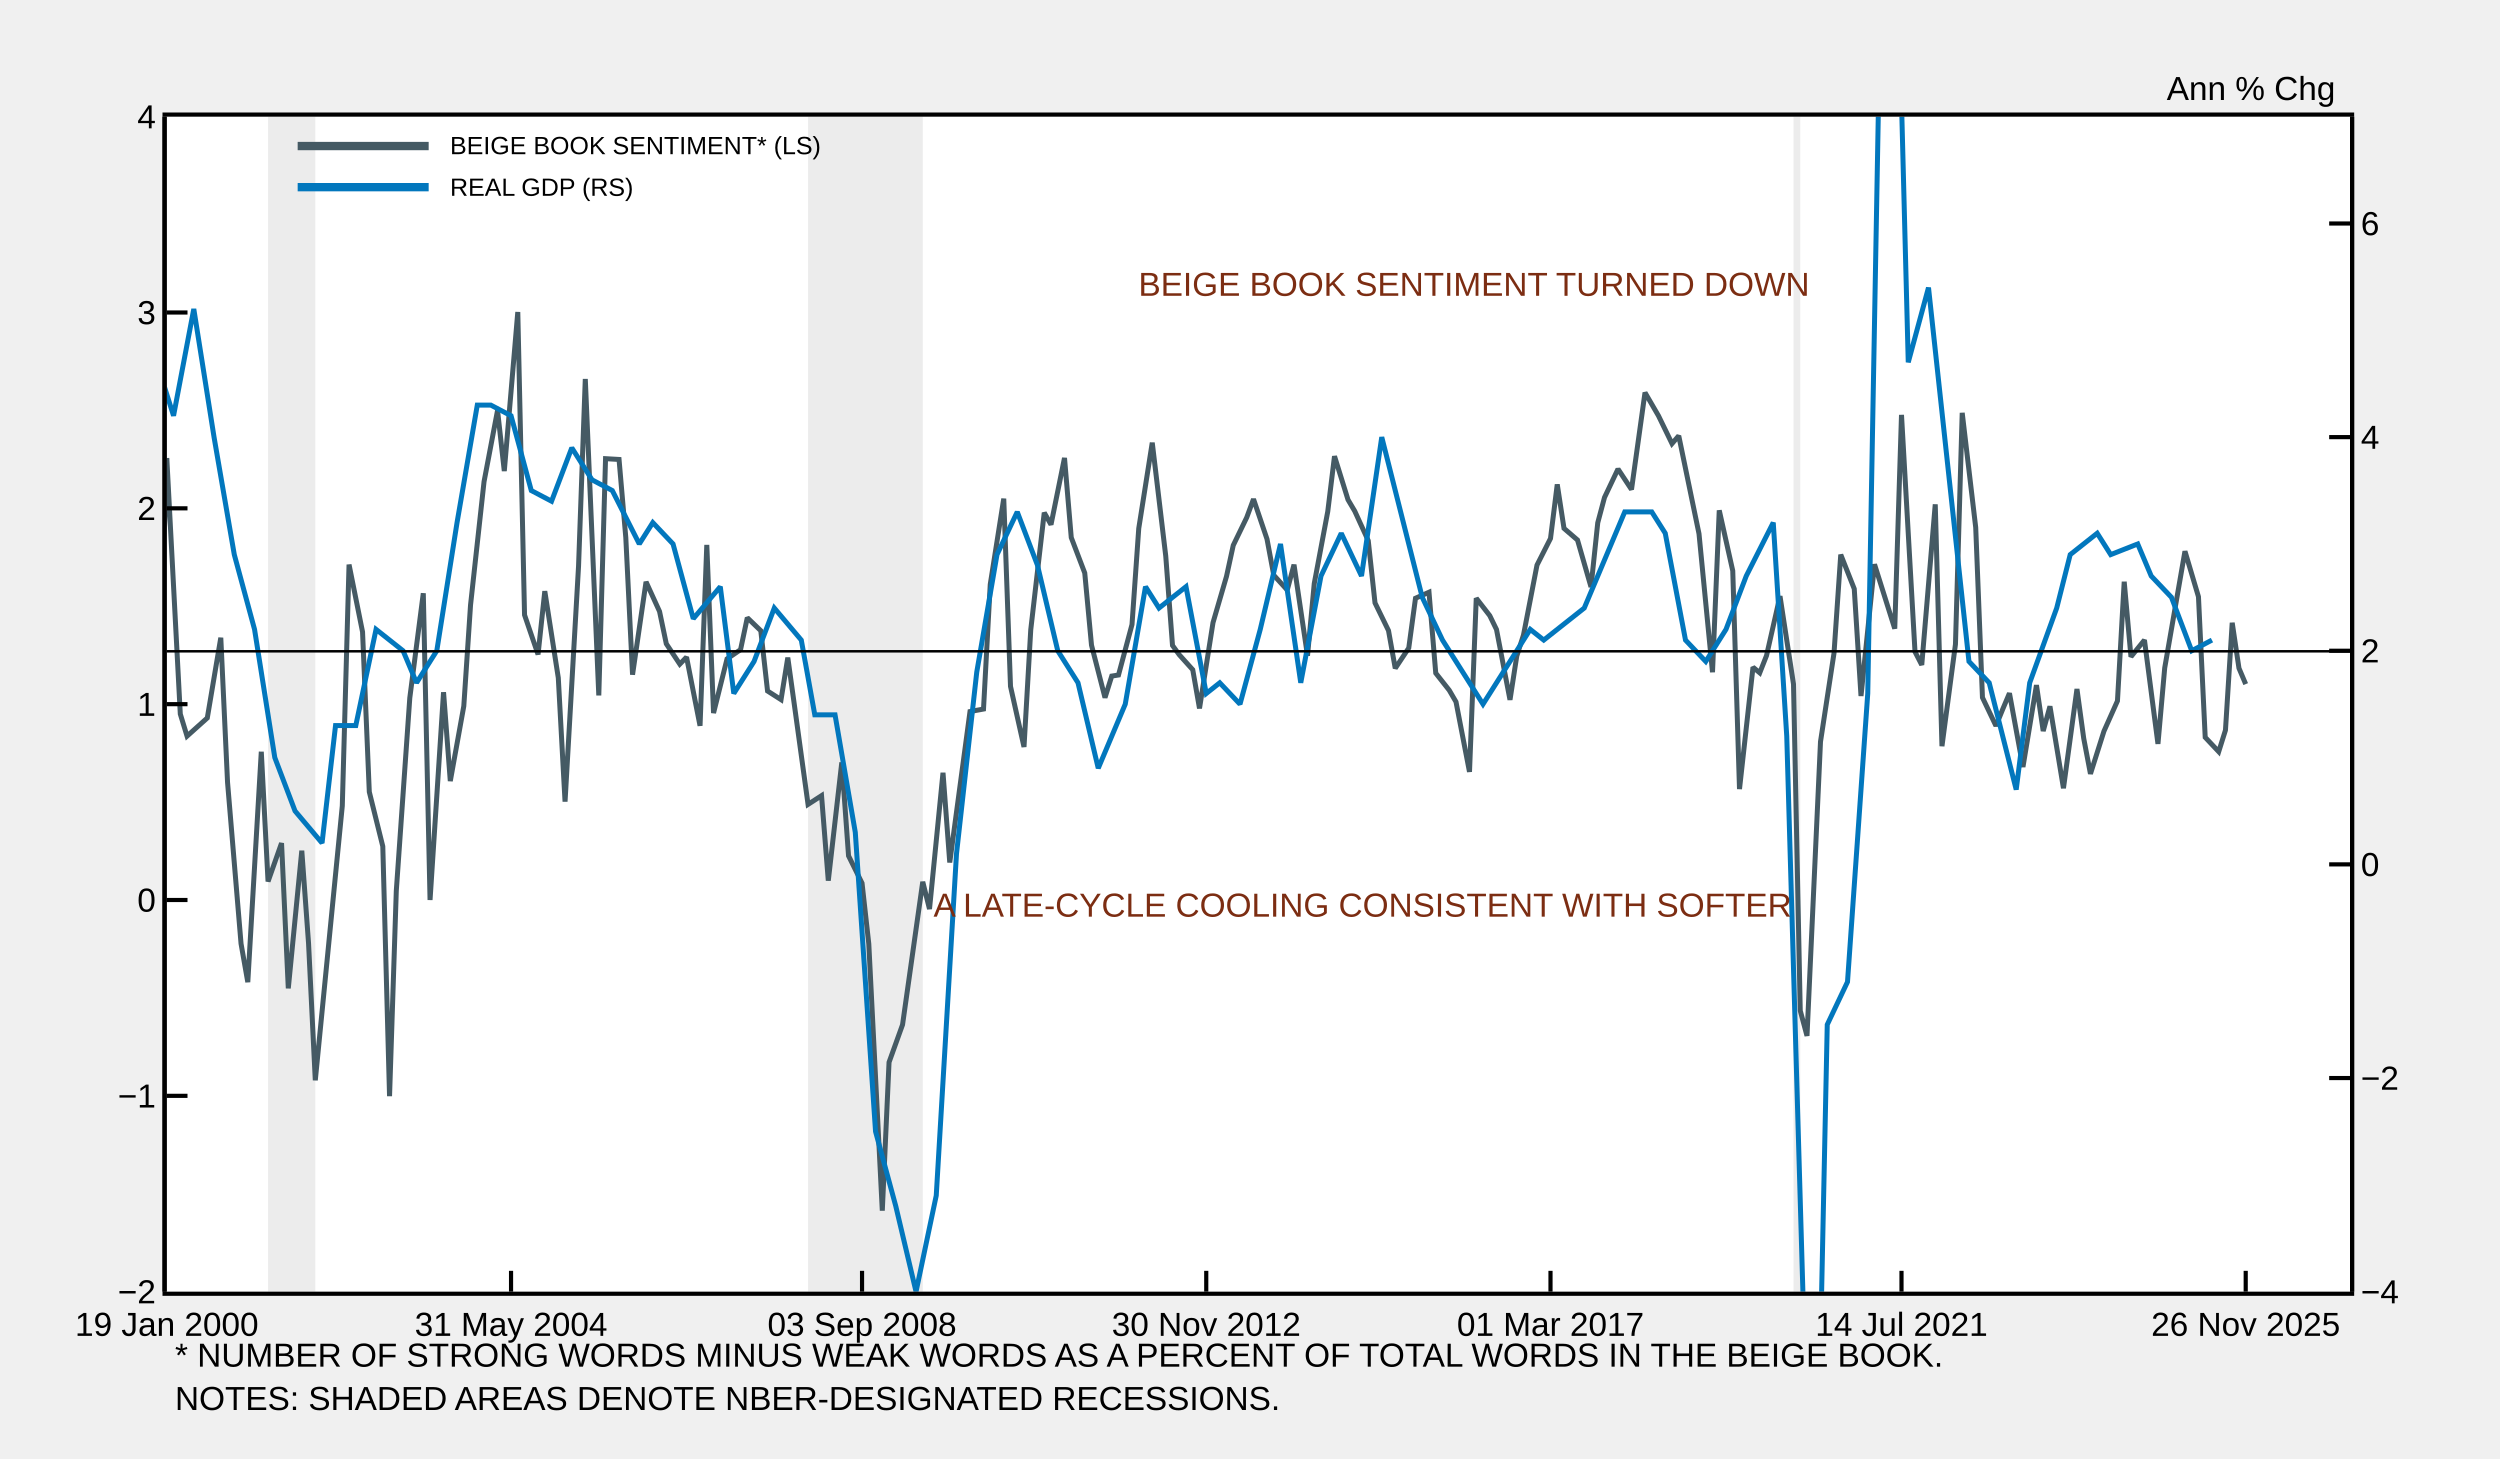
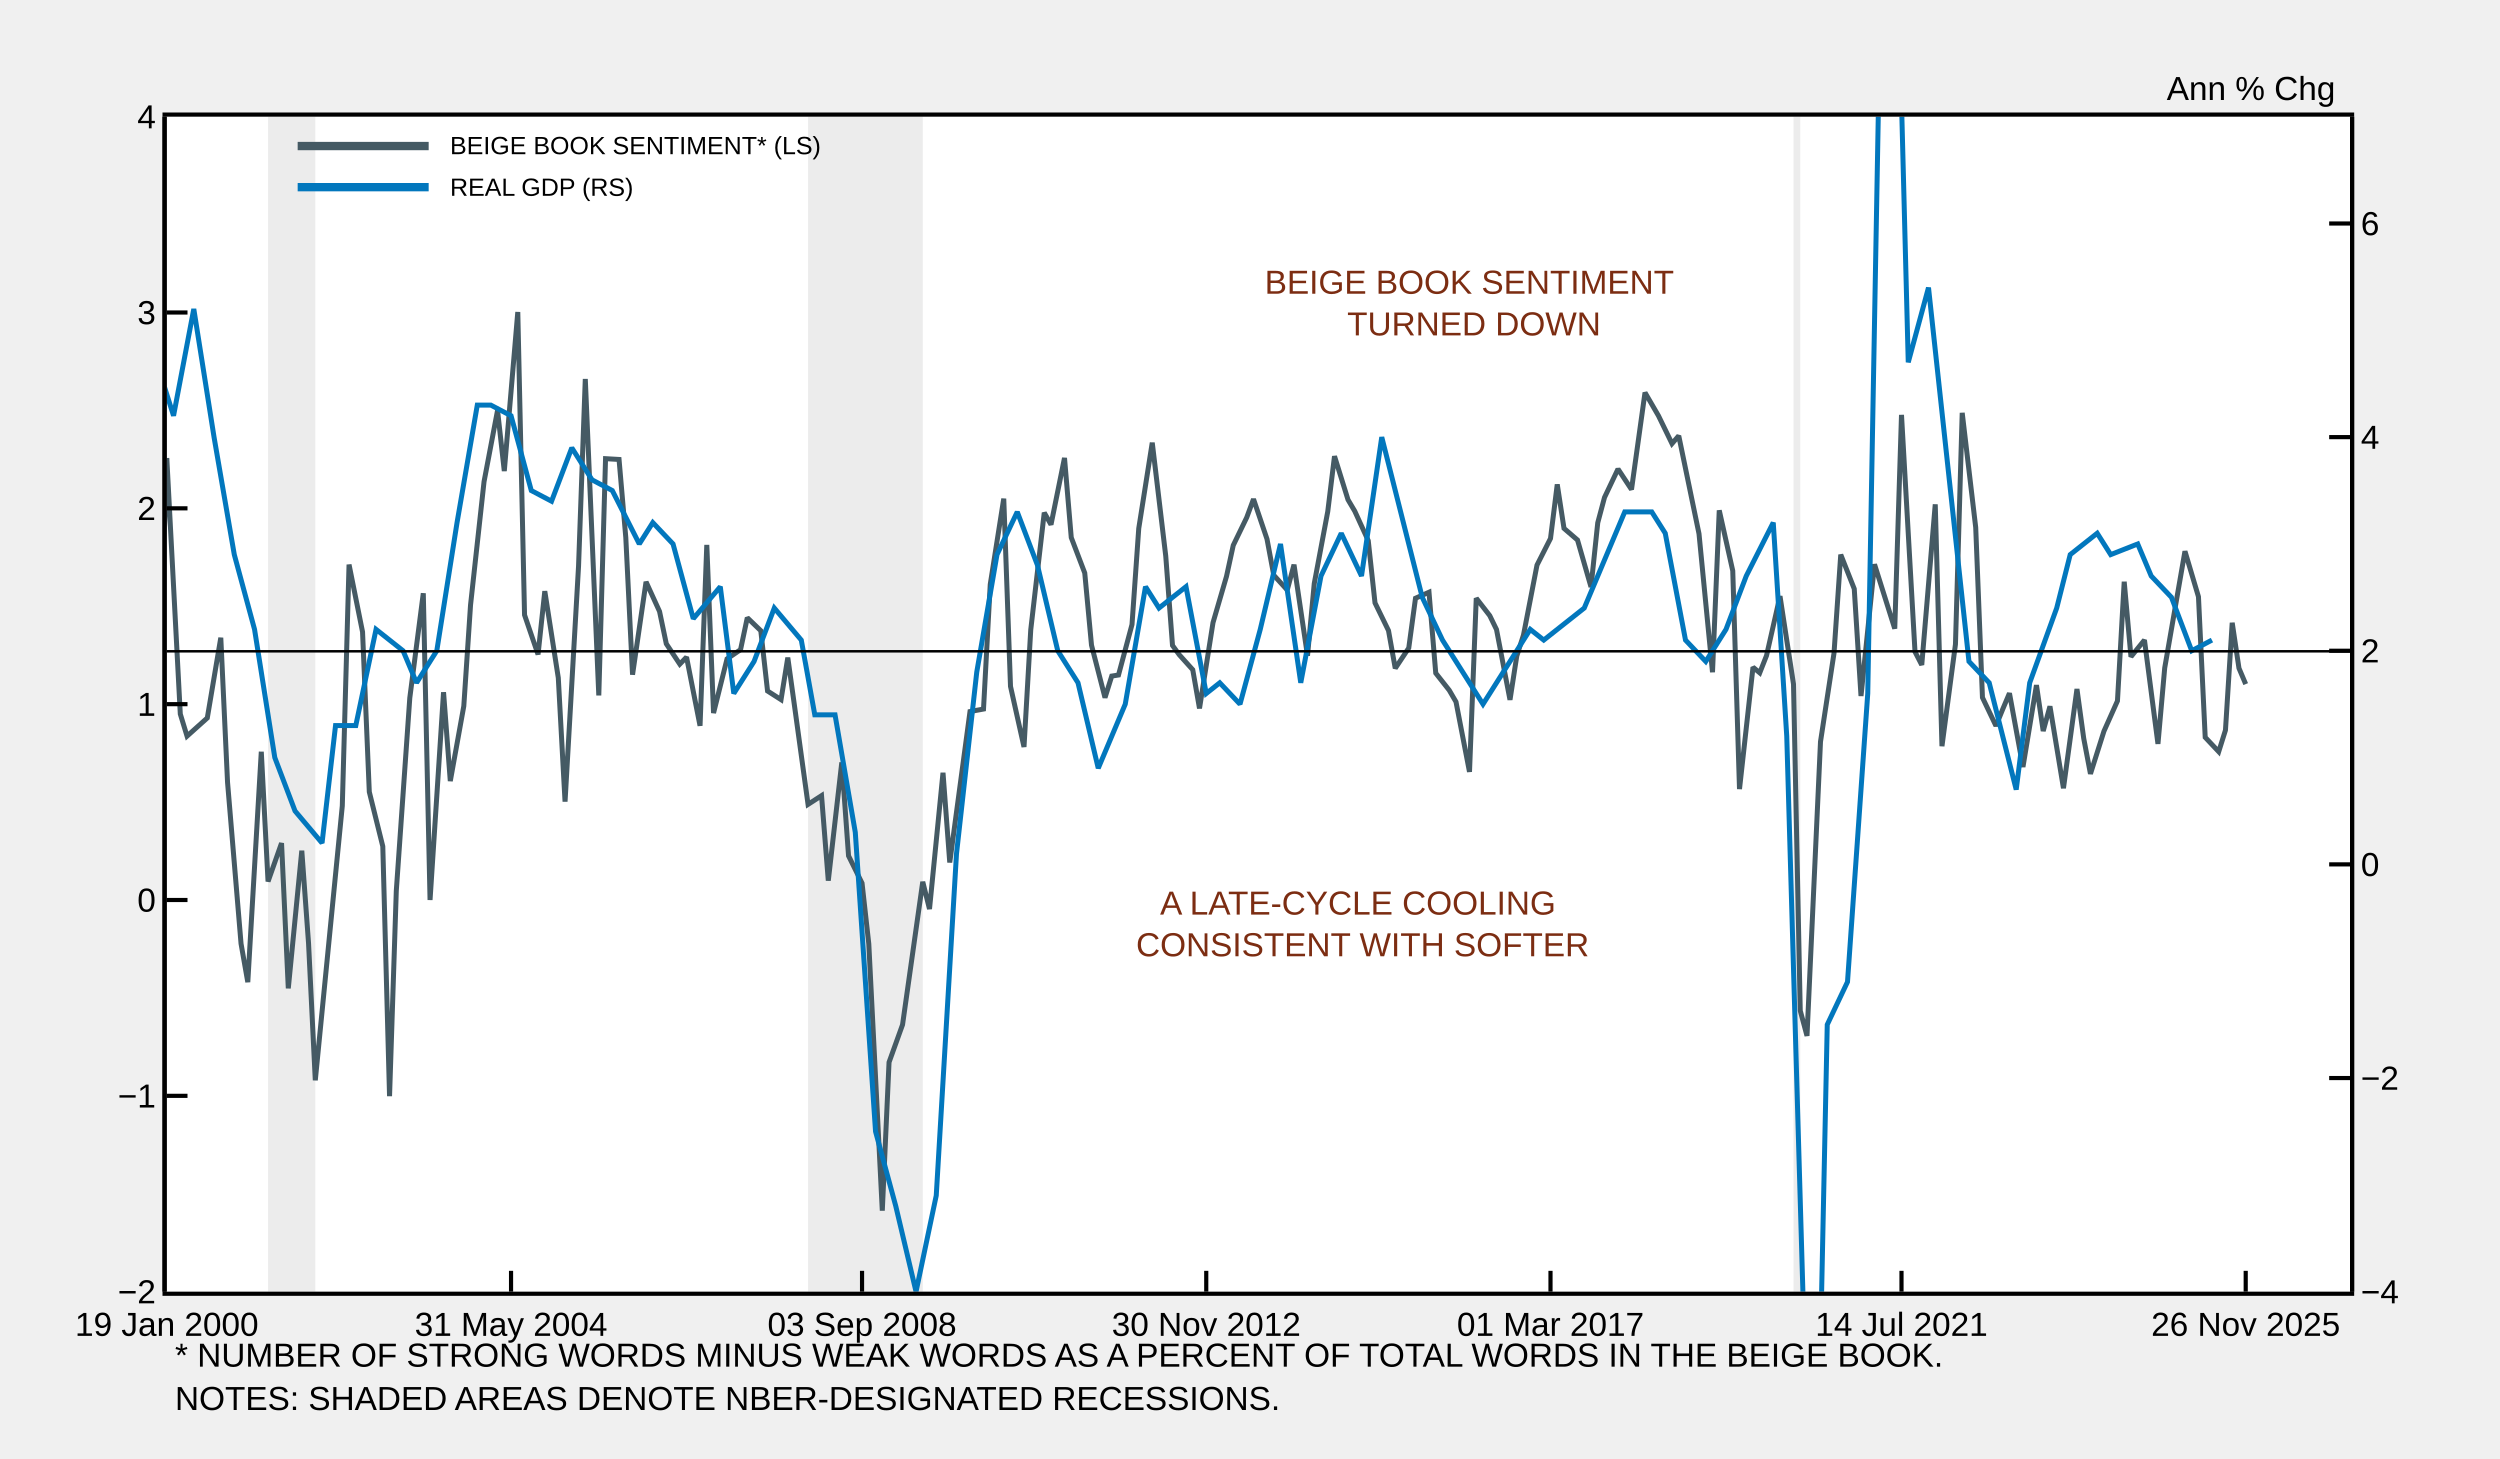
<svg xmlns="http://www.w3.org/2000/svg" class="main-svg" width="600" height="350" style="" viewBox="0 0 600 350" version="1.1" id="svg172">
  <rect x="0" y="0" width="600" height="350" style="fill: rgb(0, 0, 0); fill-opacity: 0;" id="rect1" />
  <defs id="defs-273f2d">
    <g class="clips" id="g8">
      <clipPath id="clip273f2dxyplot" class="plotclip">
        <rect width="524" height="282" id="rect2" />
      </clipPath>
      <clipPath id="clip273f2dxy2plot" class="plotclip">
        <rect width="524" height="282" id="rect3" />
      </clipPath>
      <clipPath class="axesclip" id="clip273f2dx">
        <rect x="40" y="0" width="524" height="350" id="rect4" />
      </clipPath>
      <clipPath class="axesclip" id="clip273f2dy">
        <rect x="0" y="28" width="600" height="282" id="rect5" />
      </clipPath>
      <clipPath class="axesclip" id="clip273f2dxy">
        <rect x="40" y="28" width="524" height="282" id="rect6" />
      </clipPath>
      <clipPath class="axesclip" id="clip273f2dy2">
        <rect x="0" y="28" width="600" height="282" id="rect7" />
      </clipPath>
      <clipPath class="axesclip" id="clip273f2dxy2">
        <rect x="40" y="28" width="524" height="282" id="rect8" />
      </clipPath>
    </g>
    <g class="gradients" id="g9" />
    <g class="patterns" id="g10" />
  </defs>
  <g class="bglayer" id="g11">
    <rect class="bg" x="40" y="28" width="524" height="282" style="fill: rgb(255, 255, 255); fill-opacity: 1; stroke-width: 0;" id="rect10" />
  </g>
  <g class="layer-below" id="g49">
    <g class="imagelayer" id="g12" />
    <g class="shapelayer" id="g48">
      <g class="shape-group" data-index="1" clip-path="url(#clip273f2dx)" id="g13">
        <path data-index="1" fill-rule="evenodd" d="M-339.03,310H-339.03V28H-339.03Z" style="opacity: 1; stroke: rgb(0, 0, 0); stroke-opacity: 0; fill: rgb(150, 150, 150); fill-opacity: 0.18; stroke-width: 0px;" id="path12" />
      </g>
      <g class="shape-group" data-index="2" clip-path="url(#clip273f2dx)" id="g14">
        <path data-index="2" fill-rule="evenodd" d="M-339.03,310H-339.03V28H-339.03Z" style="opacity: 1; stroke: rgb(0, 0, 0); stroke-opacity: 0; fill: rgb(150, 150, 150); fill-opacity: 0.18; stroke-width: 0px;" id="path13" />
      </g>
      <g class="shape-group" data-index="3" clip-path="url(#clip273f2dx)" id="g15">
        <path data-index="3" fill-rule="evenodd" d="M-339.03,310H-339.03V28H-339.03Z" style="opacity: 1; stroke: rgb(0, 0, 0); stroke-opacity: 0; fill: rgb(150, 150, 150); fill-opacity: 0.18; stroke-width: 0px;" id="path14" />
      </g>
      <g class="shape-group" data-index="4" clip-path="url(#clip273f2dx)" id="g16">
        <path data-index="4" fill-rule="evenodd" d="M-339.03,310H-339.03V28H-339.03Z" style="opacity: 1; stroke: rgb(0, 0, 0); stroke-opacity: 0; fill: rgb(150, 150, 150); fill-opacity: 0.18; stroke-width: 0px;" id="path15" />
      </g>
      <g class="shape-group" data-index="5" clip-path="url(#clip273f2dx)" id="g17">
        <path data-index="5" fill-rule="evenodd" d="M-339.03,310H-339.03V28H-339.03Z" style="opacity: 1; stroke: rgb(0, 0, 0); stroke-opacity: 0; fill: rgb(150, 150, 150); fill-opacity: 0.18; stroke-width: 0px;" id="path16" />
      </g>
      <g class="shape-group" data-index="6" clip-path="url(#clip273f2dx)" id="g18">
        <path data-index="6" fill-rule="evenodd" d="M-339.03,310H-339.03V28H-339.03Z" style="opacity: 1; stroke: rgb(0, 0, 0); stroke-opacity: 0; fill: rgb(150, 150, 150); fill-opacity: 0.18; stroke-width: 0px;" id="path17" />
      </g>
      <g class="shape-group" data-index="7" clip-path="url(#clip273f2dx)" id="g19">
        <path data-index="7" fill-rule="evenodd" d="M-339.03,310H-339.03V28H-339.03Z" style="opacity: 1; stroke: rgb(0, 0, 0); stroke-opacity: 0; fill: rgb(150, 150, 150); fill-opacity: 0.18; stroke-width: 0px;" id="path18" />
      </g>
      <g class="shape-group" data-index="8" clip-path="url(#clip273f2dx)" id="g20">
        <path data-index="8" fill-rule="evenodd" d="M-339.03,310H-339.03V28H-339.03Z" style="opacity: 1; stroke: rgb(0, 0, 0); stroke-opacity: 0; fill: rgb(150, 150, 150); fill-opacity: 0.18; stroke-width: 0px;" id="path19" />
      </g>
      <g class="shape-group" data-index="9" clip-path="url(#clip273f2dx)" id="g21">
        <path data-index="9" fill-rule="evenodd" d="M-339.03,310H-339.03V28H-339.03Z" style="opacity: 1; stroke: rgb(0, 0, 0); stroke-opacity: 0; fill: rgb(150, 150, 150); fill-opacity: 0.18; stroke-width: 0px;" id="path20" />
      </g>
      <g class="shape-group" data-index="10" clip-path="url(#clip273f2dx)" id="g22">
        <path data-index="10" fill-rule="evenodd" d="M-339.03,310H-339.03V28H-339.03Z" style="opacity: 1; stroke: rgb(0, 0, 0); stroke-opacity: 0; fill: rgb(150, 150, 150); fill-opacity: 0.18; stroke-width: 0px;" id="path21" />
      </g>
      <g class="shape-group" data-index="11" clip-path="url(#clip273f2dx)" id="g23">
        <path data-index="11" fill-rule="evenodd" d="M-339.03,310H-339.03V28H-339.03Z" style="opacity: 1; stroke: rgb(0, 0, 0); stroke-opacity: 0; fill: rgb(150, 150, 150); fill-opacity: 0.18; stroke-width: 0px;" id="path22" />
      </g>
      <g class="shape-group" data-index="12" clip-path="url(#clip273f2dx)" id="g24">
        <path data-index="12" fill-rule="evenodd" d="M-339.03,310H-339.03V28H-339.03Z" style="opacity: 1; stroke: rgb(0, 0, 0); stroke-opacity: 0; fill: rgb(150, 150, 150); fill-opacity: 0.18; stroke-width: 0px;" id="path23" />
      </g>
      <g class="shape-group" data-index="13" clip-path="url(#clip273f2dx)" id="g25">
        <path data-index="13" fill-rule="evenodd" d="M-339.03,310H-339.03V28H-339.03Z" style="opacity: 1; stroke: rgb(0, 0, 0); stroke-opacity: 0; fill: rgb(150, 150, 150); fill-opacity: 0.18; stroke-width: 0px;" id="path24" />
      </g>
      <g class="shape-group" data-index="14" clip-path="url(#clip273f2dx)" id="g26">
        <path data-index="14" fill-rule="evenodd" d="M-339.03,310H-339.03V28H-339.03Z" style="opacity: 1; stroke: rgb(0, 0, 0); stroke-opacity: 0; fill: rgb(150, 150, 150); fill-opacity: 0.18; stroke-width: 0px;" id="path25" />
      </g>
      <g class="shape-group" data-index="15" clip-path="url(#clip273f2dx)" id="g27">
        <path data-index="15" fill-rule="evenodd" d="M-339.03,310H-339.03V28H-339.03Z" style="opacity: 1; stroke: rgb(0, 0, 0); stroke-opacity: 0; fill: rgb(150, 150, 150); fill-opacity: 0.18; stroke-width: 0px;" id="path26" />
      </g>
      <g class="shape-group" data-index="16" clip-path="url(#clip273f2dx)" id="g28">
        <path data-index="16" fill-rule="evenodd" d="M-339.03,310H-339.03V28H-339.03Z" style="opacity: 1; stroke: rgb(0, 0, 0); stroke-opacity: 0; fill: rgb(150, 150, 150); fill-opacity: 0.18; stroke-width: 0px;" id="path27" />
      </g>
      <g class="shape-group" data-index="17" clip-path="url(#clip273f2dx)" id="g29">
        <path data-index="17" fill-rule="evenodd" d="M-339.03,310H-339.03V28H-339.03Z" style="opacity: 1; stroke: rgb(0, 0, 0); stroke-opacity: 0; fill: rgb(150, 150, 150); fill-opacity: 0.18; stroke-width: 0px;" id="path28" />
      </g>
      <g class="shape-group" data-index="18" clip-path="url(#clip273f2dx)" id="g30">
        <path data-index="18" fill-rule="evenodd" d="M-339.03,310H-339.03V28H-339.03Z" style="opacity: 1; stroke: rgb(0, 0, 0); stroke-opacity: 0; fill: rgb(150, 150, 150); fill-opacity: 0.18; stroke-width: 0px;" id="path29" />
      </g>
      <g class="shape-group" data-index="19" clip-path="url(#clip273f2dx)" id="g31">
        <path data-index="19" fill-rule="evenodd" d="M-339.03,310H-339.03V28H-339.03Z" style="opacity: 1; stroke: rgb(0, 0, 0); stroke-opacity: 0; fill: rgb(150, 150, 150); fill-opacity: 0.18; stroke-width: 0px;" id="path30" />
      </g>
      <g class="shape-group" data-index="20" clip-path="url(#clip273f2dx)" id="g32">
        <path data-index="20" fill-rule="evenodd" d="M-339.03,310H-339.03V28H-339.03Z" style="opacity: 1; stroke: rgb(0, 0, 0); stroke-opacity: 0; fill: rgb(150, 150, 150); fill-opacity: 0.18; stroke-width: 0px;" id="path31" />
      </g>
      <g class="shape-group" data-index="21" clip-path="url(#clip273f2dx)" id="g33">
        <path data-index="21" fill-rule="evenodd" d="M-339.03,310H-339.03V28H-339.03Z" style="opacity: 1; stroke: rgb(0, 0, 0); stroke-opacity: 0; fill: rgb(150, 150, 150); fill-opacity: 0.18; stroke-width: 0px;" id="path32" />
      </g>
      <g class="shape-group" data-index="22" clip-path="url(#clip273f2dx)" id="g34">
        <path data-index="22" fill-rule="evenodd" d="M-339.03,310H-339.03V28H-339.03Z" style="opacity: 1; stroke: rgb(0, 0, 0); stroke-opacity: 0; fill: rgb(150, 150, 150); fill-opacity: 0.18; stroke-width: 0px;" id="path33" />
      </g>
      <g class="shape-group" data-index="23" clip-path="url(#clip273f2dx)" id="g35">
        <path data-index="23" fill-rule="evenodd" d="M-339.03,310H-339.03V28H-339.03Z" style="opacity: 1; stroke: rgb(0, 0, 0); stroke-opacity: 0; fill: rgb(150, 150, 150); fill-opacity: 0.18; stroke-width: 0px;" id="path34" />
      </g>
      <g class="shape-group" data-index="24" clip-path="url(#clip273f2dx)" id="g36">
        <path data-index="24" fill-rule="evenodd" d="M-332.55,310H-327.69V28H-332.55Z" style="opacity: 1; stroke: rgb(0, 0, 0); stroke-opacity: 0; fill: rgb(150, 150, 150); fill-opacity: 0.18; stroke-width: 0px;" id="path35" />
      </g>
      <g class="shape-group" data-index="25" clip-path="url(#clip273f2dx)" id="g37">
        <path data-index="25" fill-rule="evenodd" d="M-303.39,310H-298.53V28H-303.39Z" style="opacity: 1; stroke: rgb(0, 0, 0); stroke-opacity: 0; fill: rgb(150, 150, 150); fill-opacity: 0.18; stroke-width: 0px;" id="path36" />
      </g>
      <g class="shape-group" data-index="26" clip-path="url(#clip273f2dx)" id="g38">
        <path data-index="26" fill-rule="evenodd" d="M-275.85,310H-272.61V28H-275.85Z" style="opacity: 1; stroke: rgb(0, 0, 0); stroke-opacity: 0; fill: rgb(150, 150, 150); fill-opacity: 0.18; stroke-width: 0px;" id="path37" />
      </g>
      <g class="shape-group" data-index="27" clip-path="url(#clip273f2dx)" id="g39">
        <path data-index="27" fill-rule="evenodd" d="M-259.66,310H-254.8V28H-259.66Z" style="opacity: 1; stroke: rgb(0, 0, 0); stroke-opacity: 0; fill: rgb(150, 150, 150); fill-opacity: 0.18; stroke-width: 0px;" id="path38" />
      </g>
      <g class="shape-group" data-index="28" clip-path="url(#clip273f2dx)" id="g40">
        <path data-index="28" fill-rule="evenodd" d="M-196.48,310H-191.62V28H-196.48Z" style="opacity: 1; stroke: rgb(0, 0, 0); stroke-opacity: 0; fill: rgb(150, 150, 150); fill-opacity: 0.18; stroke-width: 0px;" id="path39" />
      </g>
      <g class="shape-group" data-index="29" clip-path="url(#clip273f2dx)" id="g41">
        <path data-index="29" fill-rule="evenodd" d="M-170.56,310H-162.46V28H-170.56Z" style="opacity: 1; stroke: rgb(0, 0, 0); stroke-opacity: 0; fill: rgb(150, 150, 150); fill-opacity: 0.18; stroke-width: 0px;" id="path40" />
      </g>
      <g class="shape-group" data-index="30" clip-path="url(#clip273f2dx)" id="g42">
        <path data-index="30" fill-rule="evenodd" d="M-131.68,310H-128.44V28H-131.68Z" style="opacity: 1; stroke: rgb(0, 0, 0); stroke-opacity: 0; fill: rgb(150, 150, 150); fill-opacity: 0.18; stroke-width: 0px;" id="path41" />
      </g>
      <g class="shape-group" data-index="31" clip-path="url(#clip273f2dx)" id="g43">
        <path data-index="31" fill-rule="evenodd" d="M-121.96,310H-113.86V28H-121.96Z" style="opacity: 1; stroke: rgb(0, 0, 0); stroke-opacity: 0; fill: rgb(150, 150, 150); fill-opacity: 0.18; stroke-width: 0px;" id="path42" />
      </g>
      <g class="shape-group" data-index="32" clip-path="url(#clip273f2dx)" id="g44">
        <path data-index="32" fill-rule="evenodd" d="M-63.64,310H-58.78V28H-63.64Z" style="opacity: 1; stroke: rgb(0, 0, 0); stroke-opacity: 0; fill: rgb(150, 150, 150); fill-opacity: 0.18; stroke-width: 0px;" id="path43" />
      </g>
      <g class="shape-group" data-index="33" clip-path="url(#clip273f2dx)" id="g45">
        <path data-index="33" fill-rule="evenodd" d="M64.33,310H75.67V28H64.33Z" style="opacity: 1; stroke: rgb(0, 0, 0); stroke-opacity: 0; fill: rgb(150, 150, 150); fill-opacity: 0.18; stroke-width: 0px;" id="path44" />
      </g>
      <g class="shape-group" data-index="34" clip-path="url(#clip273f2dx)" id="g46">
        <path data-index="34" fill-rule="evenodd" d="M193.93,310H221.46V28H193.93Z" style="opacity: 1; stroke: rgb(0, 0, 0); stroke-opacity: 0; fill: rgb(150, 150, 150); fill-opacity: 0.18; stroke-width: 0px;" id="path45" />
      </g>
      <g class="shape-group" data-index="35" clip-path="url(#clip273f2dx)" id="g47">
        <path data-index="35" fill-rule="evenodd" d="M430.44,310H432.06V28H430.44Z" style="opacity: 1; stroke: rgb(0, 0, 0); stroke-opacity: 0; fill: rgb(150, 150, 150); fill-opacity: 0.18; stroke-width: 0px;" id="path46" />
      </g>
    </g>
  </g>
  <g class="cartesianlayer" id="g131">
    <g class="subplot xy" id="g129">
      <g class="layer-subplot" id="g52">
        <g class="shapelayer" id="g50" />
        <g class="imagelayer" id="g51" />
      </g>
      <g class="minor-gridlayer" id="g56">
        <g class="x" id="g53" />
        <g class="y" id="g54" />
        <g class="y2" id="g55" />
      </g>
      <g class="gridlayer" id="g60">
        <g class="x" id="g57" />
        <g class="y" id="g58" />
        <g class="y2" id="g59" />
      </g>
      <g class="zerolinelayer" id="g61" />
      <g class="layer-between" id="g64">
        <g class="shapelayer" id="g62" />
        <g class="imagelayer" id="g63" />
      </g>
      <path class="xlines-below" id="path64" />
      <path class="ylines-below" id="path65" />
      <g class="overlines-below" id="g67">
        <path class="xy2-x" id="path66" />
        <path class="xy2-y" id="path67" />
      </g>
      <g class="xaxislayer-below" id="g68" />
      <g class="yaxislayer-below" id="g69" />
      <g class="overaxes-below" id="g72">
        <g class="xy2-x" id="g70" />
        <g class="xy2-y" id="g71" />
      </g>
      <g class="overplot" id="g89">
        <g class="xy" transform="translate(40,28)" clip-path="url(#clip273f2dxyplot)" id="g80">
          <g class="scatterlayer mlayer" id="g79">
            <g class="trace scatter trace791d4b" style="stroke-miterlimit: 2; opacity: 1;" id="g78">
              <g class="fills" id="g73" />
              <g class="errorbars" id="g74" />
              <g class="lines" id="g75">
                <path class="js-line" d="M-63.15,130.38L-59.91,117.1L-58.29,148.78L-55.05,162.19L-53.43,135.13L-50.19,129.13L-48.57,141.11L-45.33,110.41L-43.71,148.78L-40.47,149.71L-38.85,193.66L-35.61,161.09L-33.99,106.21L-30.75,120.3L-29.13,123.11L-25.89,164.63L-24.27,196.2L-21.03,191.31L-19.41,170.54L-16.17,161.82L-14.55,127.53L-11.31,113.59L-9.69,137.06L-6.45,151.36L-4.83,147.48L-1.59,130.57L0.03,81.94L3.27,143.36L4.89,148.67L9.75,144.31L12.99,125.05L14.61,159.76L17.85,198.48L19.47,207.72L22.71,152.41L24.33,183.56L27.57,174.35L29.19,209.21L32.43,176.16L34.05,198.39L35.67,231.28L42.15,165.42L43.77,107.5L47.01,123.66L48.63,162.05L51.87,175.13L53.49,235.08L55.11,185.81L58.35,139.5L61.59,114.38L63.21,188L66.45,138.13L68.07,159.46L71.31,141.47L72.93,117.19L76.17,87.6L79.41,70.5L81.03,85.06L84.27,46.88L85.89,119.59L89.13,129.08L90.75,113.88L93.99,134.68L95.61,164.4L98.85,107.89L100.47,62.95L103.71,138.91L105.33,82.08L108.57,82.27L110.19,101L111.81,133.93L115.05,111.64L118.29,118.75L119.91,126.51L123.15,131.39L124.77,129.71L128.01,146.19L129.63,102.77L131.25,143.13L134.49,130.13L137.73,127.92L139.35,120.25L142.59,123.37L144.21,137.84L147.45,139.91L149.07,129.82L150.69,141.49L153.93,165.05L157.17,162.96L158.79,183.36L162.03,154.98L163.65,177.4L166.89,183.96L168.51,198.53L171.75,262.56L173.37,226.95L176.61,217.93L181.46,183.63L183.08,190.17L186.32,157.46L187.94,179L192.8,142.77L196.04,142.17L197.66,112.25L200.9,91.67L202.52,136.73L205.76,151.27L207.38,123.14L210.62,95.04L212.24,97.91L215.48,81.9L217.1,101.01L220.34,109.52L221.96,126.84L225.2,139.44L226.82,134.26L228.44,134L231.68,121.89L233.3,98.82L236.54,78.24L239.78,105.46L241.4,126.9L243.02,129.14L246.26,132.74L247.88,142.02L251.12,121.44L254.36,110.33L255.98,102.88L259.22,96.18L260.84,91.78L264.08,101.37L265.7,110.04L268.94,113.6L270.56,107.52L273.8,129.38L275.42,112.05L278.66,94.77L280.28,81.49L283.52,91.93L285.14,94.67L288.38,101.76L290,116.69L293.24,123.34L294.86,132.4L298.1,127.52L299.72,115.58L302.96,114.14L304.58,133.55L307.82,137.66L309.44,140.45L312.68,157.25L314.3,115.57L317.54,119.75L319.16,123.08L322.4,139.96L324.02,129.47L325.64,124.39L328.88,107.62L332.12,101.23L333.74,88.25L335.36,98.81L338.6,101.6L341.84,112.87L343.46,97.46L345.08,91.39L348.32,84.56L351.56,89.48L354.8,66.22L358.04,71.8L361.28,78.47L362.9,76.59L367.76,100.1L371,133.34L372.62,94.48L375.86,108.99L377.48,161.38L380.72,132.13L382.34,133.48L383.96,129.36L387.2,115.07L390.44,136.2L392.06,214.55L393.68,220.61L396.92,150L400.16,128.77L401.78,105.11L405.02,113.32L406.64,139.04L409.88,107.43L414.74,122.88L416.36,71.57L419.6,128.43L421.22,131.58L424.46,93.04L426.07,151.09L429.31,126.63L430.93,71.08L434.17,98.58L435.79,139.41L439.03,146.21L440.65,142.22L442.27,138.37L445.51,156.08L448.75,136.43L450.37,147.45L451.99,141.51L455.23,161.18L458.47,137.36L460.09,149.2L461.71,157.72L464.95,147.48L468.19,140.22L469.81,111.61L471.43,129.62L474.67,125.61L477.91,150.53L479.53,132.31L484.39,104.3L487.63,115.21L489.25,148.96L492.49,152.4L494.11,147.25L495.73,121.46L497.35,132.36L498.97,136.19" style="vector-effect: none; fill: none; stroke: rgb(69, 90, 100); stroke-opacity: 1; stroke-width: 1.2px; opacity: 1;" id="path74" />
              </g>
              <g class="points" id="g76" />
              <g class="text" id="g77" />
            </g>
          </g>
        </g>
        <g class="xy2" transform="translate(40,28)" clip-path="url(#clip273f2dxy2plot)" id="g88">
          <g class="scatterlayer mlayer" id="g87">
            <g class="trace scatter tracebf429c" style="stroke-miterlimit: 2; opacity: 1;" id="g86">
              <g class="fills" id="g81" />
              <g class="errorbars" id="g82" />
              <g class="lines" id="g83">
                <path class="js-line" d="M-379.03,112.8L-375.79,41.02L-374.17,79.47L-372.55,156.38L-367.69,217.91L-366.07,82.04L-361.21,-164.07L-357.97,-56.4L-356.35,-7.69L-349.87,123.05L-348.25,41.02L-345.01,5.13L-343.39,41.02L-341.77,166.64L-338.53,240.98L-336.91,199.96L-335.29,110.24L-330.43,-25.64L-328.81,10.25L-327.19,97.42L-323.95,153.82L-322.33,128.18L-320.71,99.98L-315.85,169.2L-314.23,253.8L-310.99,197.4L-309.37,110.24L-306.14,-53.84L-304.52,7.69L-302.9,61.53L-301.28,53.84L-299.66,125.62L-298.04,115.36L-296.42,156.38L-294.8,197.4L-293.18,138.44L-291.56,102.55L-288.32,-15.38L-286.7,7.69L-285.08,25.64L-281.84,87.16L-280.22,82.04L-278.6,56.4L-273.74,20.51L-272.12,38.45L-270.5,46.15L-268.88,38.45L-267.26,33.33L-262.4,-38.45L-260.78,-12.82L-254.3,112.8L-252.68,110.24L-251.06,110.24L-247.82,38.45L-244.58,51.27L-242.96,64.09L-239.72,102.55L-238.1,128.18L-236.48,171.76L-234.86,174.33L-233.24,169.2L-231.62,184.58L-230,110.24L-228.38,99.98L-226.76,102.55L-225.14,66.65L-223.52,89.73L-221.9,43.58L-220.28,41.02L-218.66,2.56L-217.04,-15.38L-215.42,17.95L-213.8,56.4L-212.18,76.91L-210.56,164.07L-208.94,184.58L-207.32,194.84L-205.7,230.73L-204.08,238.42L-202.46,225.6L-197.6,20.51L-195.98,20.51L-191.12,97.42L-189.5,64.09L-187.88,30.76L-186.26,51.27L-184.64,74.35L-179.78,7.69L-178.16,12.82L-174.92,117.93L-173.3,146.13L-171.68,143.56L-170.06,199.96L-168.44,220.47L-166.82,179.45L-161.96,69.22L-160.34,146.13L-158.72,235.85L-157.1,205.09L-155.48,246.11L-153.86,215.35L-152.24,143.56L-147.38,-23.07L-145.76,-41.02L-142.52,2.56L-140.9,35.89L-137.66,84.6L-136.04,69.22L-132.8,71.78L-131.18,84.6L-126.32,110.24L-124.7,92.29L-123.08,94.85L-121.46,64.09L-119.84,71.78L-118.22,64.09L-114.98,82.04L-113.36,69.22L-105.26,117.93L-103.64,135.87L-100.4,205.09L-98.78,192.27L-97.16,182.02L-95.54,148.69L-93.92,105.11L-92.3,97.42L-89.06,66.65L-87.44,94.85L-84.2,120.49L-82.58,112.8L-77.72,69.22L-76.1,74.35L-72.86,117.93L-71.24,110.24L-69.62,123.05L-68,112.8L-64.76,74.35L-61.53,66.65L-56.67,69.22L-51.81,69.22L-46.95,58.96L-42.09,64.09L-37.23,53.84L-32.37,74.35L-27.51,74.35L-22.65,53.84L-12.93,58.96L-8.07,56.4L-3.21,56.4L1.65,71.78L6.51,46.15L11.37,76.91L16.23,105.11L21.09,123.05L25.95,153.82L30.81,166.64L37.29,174.33L40.53,146.13L45.39,146.13L50.25,123.05L56.73,128.18L59.97,135.87L64.83,128.18L69.69,97.42L74.55,69.22L77.79,69.22L82.65,71.78L87.51,89.73L92.37,92.29L97.23,79.47L102.09,87.16L106.95,89.73L113.43,102.55L116.67,97.42L121.53,102.55L126.39,120.49L132.87,112.8L136.11,138.44L140.97,130.75L145.83,117.93L152.31,125.62L155.55,143.56L160.41,143.56L165.27,171.76L170.13,243.55L174.99,261.49L179.85,282L184.7,258.93L189.56,176.89L194.42,133.31L199.28,105.11L204.14,94.85L209,107.67L213.86,128.18L218.72,135.87L223.58,156.38L230.06,141L234.92,112.8L238.16,117.93L244.64,112.8L249.5,138.44L252.74,135.87L257.6,141L262.46,123.05L267.32,102.55L272.18,135.87L277.04,110.24L281.9,99.98L286.76,110.24L291.62,76.91L301.34,115.36L306.2,125.62L315.92,141L320.78,133.31L327.26,123.05L330.5,125.62L340.22,117.93L346.7,102.55L349.94,94.85L356.42,94.85L359.66,99.98L364.52,125.62L369.38,130.75L374.24,123.05L379.1,110.24L385.58,97.42L388.82,148.69L395.3,371.73L398.54,217.91L403.4,207.65L408.26,138.44L413.12,-128.18L417.98,58.96L422.84,41.02L432.55,130.75L437.41,135.87L443.89,161.51L447.13,135.87L453.61,117.93L456.85,105.11L463.33,99.98L466.57,105.11L473.05,102.55L476.29,110.24L481.15,115.36L486.01,128.18L490.87,125.62" style="vector-effect: none; fill: none; stroke: rgb(2, 119, 189); stroke-opacity: 1; stroke-width: 1.2px; opacity: 1;" id="path82" />
              </g>
              <g class="points" id="g84" />
              <g class="text" id="g85" />
            </g>
          </g>
        </g>
      </g>
      <path class="xlines-above crisp" d="M39,310.5H565M39,27.5H565" style="fill: none; stroke-width: 1px; stroke: rgb(0, 0, 0); stroke-opacity: 1;" id="path89" />
      <path class="ylines-above crisp" d="M39.5,28V310M564.5,28V310" style="fill: none; stroke-width: 1px; stroke: rgb(0, 0, 0); stroke-opacity: 1;" id="path90" />
      <g class="overlines-above" id="g92">
        <path class="xy2-x crisp" d="M0,0" style="fill: none;" id="path91" />
        <path class="xy2-y crisp" d="M564.5,28V310M39.5,28V310" style="fill: none; stroke-width: 1px; stroke: rgb(0, 0, 0); stroke-opacity: 1;" id="path92" />
      </g>
      <g class="xaxislayer-above" id="g105">
        <path class="xtick ticks crisp" d="M0,310v-5" transform="translate(122.65,0)" style="stroke: rgb(0, 0, 0); stroke-opacity: 1; stroke-width: 1px;" id="path93" />
        <path class="xtick ticks crisp" d="M0,310v-5" transform="translate(206.89,0)" style="stroke: rgb(0, 0, 0); stroke-opacity: 1; stroke-width: 1px;" id="path94" />
        <path class="xtick ticks crisp" d="M0,310v-5" transform="translate(289.5,0)" style="stroke: rgb(0, 0, 0); stroke-opacity: 1; stroke-width: 1px;" id="path95" />
        <path class="xtick ticks crisp" d="M0,310v-5" transform="translate(372.12,0)" style="stroke: rgb(0, 0, 0); stroke-opacity: 1; stroke-width: 1px;" id="path96" />
        <path class="xtick ticks crisp" d="M0,310v-5" transform="translate(456.36,0)" style="stroke: rgb(0, 0, 0); stroke-opacity: 1; stroke-width: 1px;" id="path97" />
        <path class="xtick ticks crisp" d="M0,310v-5" transform="translate(538.97,0)" style="stroke: rgb(0, 0, 0); stroke-opacity: 1; stroke-width: 1px;" id="path98" />
        <g class="xtick" id="g98">
          <text text-anchor="middle" x="0" y="320.6" transform="translate(40.03,0)" style="font-family: 'Segoe UI Semibold', 'Segoe UI', Arial; font-size: 8px; fill: rgb(0, 0, 0); fill-opacity: 1; white-space: pre; opacity: 1;" id="text98">19 Jan 2000</text>
        </g>
        <g class="xtick" id="g99">
          <text text-anchor="middle" x="0" y="320.6" transform="translate(122.65,0)" style="font-family: 'Segoe UI Semibold', 'Segoe UI', Arial; font-size: 8px; fill: rgb(0, 0, 0); fill-opacity: 1; white-space: pre; opacity: 1;" id="text99">31 May 2004</text>
        </g>
        <g class="xtick" id="g100">
          <text text-anchor="middle" x="0" y="320.6" transform="translate(206.89,0)" style="font-family: 'Segoe UI Semibold', 'Segoe UI', Arial; font-size: 8px; fill: rgb(0, 0, 0); fill-opacity: 1; white-space: pre; opacity: 1;" id="text100">03 Sep 2008</text>
        </g>
        <g class="xtick" id="g101">
          <text text-anchor="middle" x="0" y="320.6" transform="translate(289.5,0)" style="font-family: 'Segoe UI Semibold', 'Segoe UI', Arial; font-size: 8px; fill: rgb(0, 0, 0); fill-opacity: 1; white-space: pre; opacity: 1;" id="text101">30 Nov 2012</text>
        </g>
        <g class="xtick" id="g102">
          <text text-anchor="middle" x="0" y="320.6" transform="translate(372.12,0)" style="font-family: 'Segoe UI Semibold', 'Segoe UI', Arial; font-size: 8px; fill: rgb(0, 0, 0); fill-opacity: 1; white-space: pre; opacity: 1;" id="text102">01 Mar 2017</text>
        </g>
        <g class="xtick" id="g103">
          <text text-anchor="middle" x="0" y="320.6" transform="translate(456.36,0)" style="font-family: 'Segoe UI Semibold', 'Segoe UI', Arial; font-size: 8px; fill: rgb(0, 0, 0); fill-opacity: 1; white-space: pre; opacity: 1;" id="text103">14 Jul 2021</text>
        </g>
        <g class="xtick" id="g104">
          <text text-anchor="middle" x="0" y="320.6" transform="translate(538.97,0)" style="font-family: 'Segoe UI Semibold', 'Segoe UI', Arial; font-size: 8px; fill: rgb(0, 0, 0); fill-opacity: 1; white-space: pre; opacity: 1;" id="text104">26 Nov 2025</text>
        </g>
      </g>
      <g class="yaxislayer-above" id="g116">
        <path class="ytick ticks crisp" d="M40,0h5" transform="translate(0,263)" style="stroke: rgb(0, 0, 0); stroke-opacity: 1; stroke-width: 1px;" id="path105" />
        <path class="ytick ticks crisp" d="M40,0h5" transform="translate(0,216)" style="stroke: rgb(0, 0, 0); stroke-opacity: 1; stroke-width: 1px;" id="path106" />
        <path class="ytick ticks crisp" d="M40,0h5" transform="translate(0,169)" style="stroke: rgb(0, 0, 0); stroke-opacity: 1; stroke-width: 1px;" id="path107" />
        <path class="ytick ticks crisp" d="M40,0h5" transform="translate(0,122)" style="stroke: rgb(0, 0, 0); stroke-opacity: 1; stroke-width: 1px;" id="path108" />
        <path class="ytick ticks crisp" d="M40,0h5" transform="translate(0,75)" style="stroke: rgb(0, 0, 0); stroke-opacity: 1; stroke-width: 1px;" id="path109" />
        <g class="ytick" id="g109">
          <text text-anchor="end" x="37.4" y="2.8" transform="translate(0,310)" style="font-family: 'Segoe UI Semibold', 'Segoe UI', Arial; font-size: 8px; fill: rgb(0, 0, 0); fill-opacity: 1; white-space: pre; opacity: 1;" id="text109">−2</text>
        </g>
        <g class="ytick" id="g110">
          <text text-anchor="end" x="37.4" y="2.8" style="font-family: 'Segoe UI Semibold', 'Segoe UI', Arial; font-size: 8px; fill: rgb(0, 0, 0); fill-opacity: 1; white-space: pre; opacity: 1;" transform="translate(0,263)" id="text110">−1</text>
        </g>
        <g class="ytick" id="g111">
          <text text-anchor="end" x="37.4" y="2.8" style="font-family: 'Segoe UI Semibold', 'Segoe UI', Arial; font-size: 8px; fill: rgb(0, 0, 0); fill-opacity: 1; white-space: pre; opacity: 1;" transform="translate(0,216)" id="text111">0</text>
        </g>
        <g class="ytick" id="g112">
          <text text-anchor="end" x="37.4" y="2.8" style="font-family: 'Segoe UI Semibold', 'Segoe UI', Arial; font-size: 8px; fill: rgb(0, 0, 0); fill-opacity: 1; white-space: pre; opacity: 1;" transform="translate(0,169)" id="text112">1</text>
        </g>
        <g class="ytick" id="g113">
          <text text-anchor="end" x="37.4" y="2.8" style="font-family: 'Segoe UI Semibold', 'Segoe UI', Arial; font-size: 8px; fill: rgb(0, 0, 0); fill-opacity: 1; white-space: pre; opacity: 1;" transform="translate(0,122)" id="text113">2</text>
        </g>
        <g class="ytick" id="g114">
          <text text-anchor="end" x="37.4" y="2.8" style="font-family: 'Segoe UI Semibold', 'Segoe UI', Arial; font-size: 8px; fill: rgb(0, 0, 0); fill-opacity: 1; white-space: pre; opacity: 1;" transform="translate(0,75)" id="text114">3</text>
        </g>
        <g class="ytick" id="g115">
          <text text-anchor="end" x="37.4" y="2.8" style="font-family: 'Segoe UI Semibold', 'Segoe UI', Arial; font-size: 8px; fill: rgb(0, 0, 0); fill-opacity: 1; white-space: pre; opacity: 1;" transform="translate(0,28)" id="text115">4</text>
        </g>
      </g>
      <g class="overaxes-above" id="g128">
        <g class="xy2-x" id="g117" />
        <g class="xy2-y" id="g127">
          <path class="y2tick ticks crisp" d="M564,0h-5" transform="translate(0,258.73)" style="stroke: rgb(0, 0, 0); stroke-opacity: 1; stroke-width: 1px;" id="path117" />
          <path class="y2tick ticks crisp" d="M564,0h-5" transform="translate(0,207.45)" style="stroke: rgb(0, 0, 0); stroke-opacity: 1; stroke-width: 1px;" id="path118" />
          <path class="y2tick ticks crisp" d="M564,0h-5" transform="translate(0,156.18)" style="stroke: rgb(0, 0, 0); stroke-opacity: 1; stroke-width: 1px;" id="path119" />
          <path class="y2tick ticks crisp" d="M564,0h-5" transform="translate(0,104.91)" style="stroke: rgb(0, 0, 0); stroke-opacity: 1; stroke-width: 1px;" id="path120" />
          <path class="y2tick ticks crisp" d="M564,0h-5" transform="translate(0,53.64)" style="stroke: rgb(0, 0, 0); stroke-opacity: 1; stroke-width: 1px;" id="path121" />
          <g class="y2tick" id="g121">
            <text text-anchor="start" x="566.6" y="2.8" transform="translate(0,310)" style="font-family: 'Segoe UI Semibold', 'Segoe UI', Arial; font-size: 8px; fill: rgb(0, 0, 0); fill-opacity: 1; white-space: pre; opacity: 1;" id="text121">−4</text>
          </g>
          <g class="y2tick" id="g122">
            <text text-anchor="start" x="566.6" y="2.8" style="font-family: 'Segoe UI Semibold', 'Segoe UI', Arial; font-size: 8px; fill: rgb(0, 0, 0); fill-opacity: 1; white-space: pre; opacity: 1;" transform="translate(0,258.73)" id="text122">−2</text>
          </g>
          <g class="y2tick" id="g123">
            <text text-anchor="start" x="566.6" y="2.8" style="font-family: 'Segoe UI Semibold', 'Segoe UI', Arial; font-size: 8px; fill: rgb(0, 0, 0); fill-opacity: 1; white-space: pre; opacity: 1;" transform="translate(0,207.45)" id="text123">0</text>
          </g>
          <g class="y2tick" id="g124">
            <text text-anchor="start" x="566.6" y="2.8" style="font-family: 'Segoe UI Semibold', 'Segoe UI', Arial; font-size: 8px; fill: rgb(0, 0, 0); fill-opacity: 1; white-space: pre; opacity: 1;" transform="translate(0,156.18)" id="text124">2</text>
          </g>
          <g class="y2tick" id="g125">
            <text text-anchor="start" x="566.6" y="2.8" style="font-family: 'Segoe UI Semibold', 'Segoe UI', Arial; font-size: 8px; fill: rgb(0, 0, 0); fill-opacity: 1; white-space: pre; opacity: 1;" transform="translate(0,104.91)" id="text125">4</text>
          </g>
          <g class="y2tick" id="g126">
            <text text-anchor="start" x="566.6" y="2.8" style="font-family: 'Segoe UI Semibold', 'Segoe UI', Arial; font-size: 8px; fill: rgb(0, 0, 0); fill-opacity: 1; white-space: pre; opacity: 1;" transform="translate(0,53.64)" id="text126">6</text>
          </g>
        </g>
      </g>
    </g>
    <g class="subplot xy2" id="g130" />
  </g>
  <g class="polarlayer" id="g132" />
  <g class="smithlayer" id="g133" />
  <g class="ternarylayer" id="g134" />
  <g class="geolayer" id="g135" />
  <g class="funnelarealayer" id="g136" />
  <g class="pielayer" id="g137" />
  <g class="iciclelayer" id="g138" />
  <g class="treemaplayer" id="g139" />
  <g class="sunburstlayer" id="g140" />
  <g class="glimages" id="g141" />
  <defs id="topdefs-273f2d">
    <g class="clips" id="g142" />
  </defs>
  <g class="layer-above" id="g148">
    <g class="imagelayer" id="g143" />
    <g class="shapelayer" id="g147">
      <g class="shape-group" data-index="0" clip-path="url(#clip273f2dy)" id="g144">
        <path data-index="0" fill-rule="evenodd" d="M40,156.31L564,156.31" style="opacity: 1; stroke: rgb(0, 0, 0); stroke-opacity: 1; fill: rgb(0, 0, 0); fill-opacity: 0; stroke-width: 0.6px;" id="path143" />
      </g>
      <g class="shape-group" data-index="36" id="g145">
        <path data-index="36" fill-rule="evenodd" d="M71.44,35.05L102.88,35.05" style="opacity: 1; stroke: rgb(69, 90, 100); stroke-opacity: 1; fill: rgb(0, 0, 0); fill-opacity: 0; stroke-width: 2px;" id="path144" />
      </g>
      <g class="shape-group" data-index="37" id="g146">
        <path data-index="37" fill-rule="evenodd" d="M71.44,44.92L102.88,44.92" style="opacity: 1; stroke: rgb(2, 119, 189); stroke-opacity: 1; fill: rgb(0, 0, 0); fill-opacity: 0; stroke-width: 2px;" id="path145" />
      </g>
    </g>
  </g>
  <g class="infolayer" id="g172">
    <g class="g-gtitle" id="g149" />
    <g class="g-xtitle" id="g150" />
    <g class="g-ytitle" id="g151" />
    <g class="g-y2title" id="g152" />
    <g class="annotation" data-index="0" style="opacity: 1;" id="g155">
      <g class="annotation-text-g" transform="rotate(0,149,35.05)" id="g154">
        <g class="cursor-pointer" transform="translate(106,30)" id="g153">
          <rect class="bg" x="0.5" y="0.5" width="86" height="9" style="stroke-width: 1px; stroke: rgb(0, 0, 0); stroke-opacity: 0; fill: rgb(0, 0, 0); fill-opacity: 0;" id="rect152" />
          <text class="annotation-text" text-anchor="start" x="2" y="7" style="font-size:6px;font-family:'Segoe UI Semibold', 'Segoe UI', Arial;white-space:pre;fill:#000000;fill-opacity:1" id="text152">BEIGE BOOK SENTIMENT* (LS)</text>
        </g>
      </g>
    </g>
    <g class="annotation" data-index="1" style="opacity: 1;" id="g158">
      <g class="annotation-text-g" transform="rotate(0,129.5,44.92)" id="g157">
        <g class="cursor-pointer" transform="translate(106,40)" id="g156">
          <rect class="bg" x="0.5" y="0.5" width="47" height="9" style="stroke-width: 1px; stroke: rgb(0, 0, 0); stroke-opacity: 0; fill: rgb(0, 0, 0); fill-opacity: 0;" id="rect155" />
          <text class="annotation-text" text-anchor="start" x="2" y="7" style="font-family: 'Segoe UI Semibold', 'Segoe UI', Arial; font-size: 6px; fill: rgb(0, 0, 0); fill-opacity: 1; white-space: pre;" id="text155">REAL GDP (RS)</text>
        </g>
      </g>
    </g>
    <g class="annotation" data-index="2" style="opacity: 1;" id="g161">
      <g class="annotation-text-g" transform="rotate(0,540,21.5)" id="g160">
        <g class="cursor-pointer" transform="translate(518,15)" id="g159">
          <rect class="bg" x="0.5" y="0.5" width="43" height="12" style="stroke-width: 1px; stroke: rgb(0, 0, 0); stroke-opacity: 0; fill: rgb(0, 0, 0); fill-opacity: 0;" id="rect158" />
          <text class="annotation-text" text-anchor="middle" x="22.246" y="9" style="font-family: 'Segoe UI Semibold', 'Segoe UI', Arial; font-size: 8px; fill: rgb(0, 0, 0); fill-opacity: 1; white-space: pre;" id="text158">Ann % Chg</text>
        </g>
      </g>
    </g>
    <g class="annotation" data-index="3" style="opacity: 1;" id="g164">
      <g class="annotation-text-g" transform="rotate(0,354.0856,73.28114)" id="g163">
        <g class="cursor-pointer" transform="translate(285,62)" id="g162">
-           <rect class="bg" x="0.5" y="0.5" width="137" height="22" style="stroke-width: 1px; stroke: rgb(0, 0, 0); stroke-opacity: 0; fill: rgb(0, 0, 0); fill-opacity: 0;" id="rect161" />
-           <text class="annotation-text" text-anchor="middle" x="68.758" y="9" style="font-family: 'Segoe UI Semibold', 'Segoe UI', Arial; font-size: 8px; fill: rgb(124, 45, 18); fill-opacity: 1; white-space: pre;" id="text162">BEIGE BOOK SENTIMENT TURNED DOWN</text>
+           <rect class="bg" x="15.8" y="-2.5" width="106" height="27" style="fill:#ffffff;fill-opacity:0.9;stroke:#ffffff;stroke-width:2px;stroke-opacity:0.94" id="rect161" rx="2.5" ry="2.5" />
+           <text class="annotation-text" text-anchor="middle" x="68.758" y="9" style="font-family: 'Segoe UI Semibold', 'Segoe UI', Arial; font-size: 8px; fill: rgb(124, 45, 18); fill-opacity: 1; white-space: pre;" id="text162">
+             <tspan x="68.758" y="8.5">BEIGE BOOK SENTIMENT</tspan>
+             <tspan x="68.758" dy="10">TURNED DOWN</tspan>
+           </text>
        </g>
      </g>
    </g>
    <g class="annotation" data-index="4" style="opacity: 1;" id="g168">
      <g class="annotation-text-g" transform="rotate(0,326.628,227.7849)" id="g167">
        <g class="cursor-pointer" transform="translate(235,211)" id="g166">
-           <rect class="bg" x="0.5" y="0.5" width="183" height="33" style="stroke-width: 1px; stroke: rgb(0, 0, 0); stroke-opacity: 0; fill: rgb(0, 0, 0); fill-opacity: 0;" id="rect164" />
-           <text class="annotation-text" text-anchor="middle" x="92.023" y="9" style="font-family: 'Segoe UI Semibold', 'Segoe UI', Arial; font-size: 8px; fill: rgb(124, 45, 18); fill-opacity: 1; white-space: pre;" id="text166">A LATE-CYCLE COOLING CONSISTENT WITH SOFTER</text>
+           <rect class="bg" x="34.0" y="-2.5" width="116" height="27" style="fill:#ffffff;fill-opacity:0.9;stroke:#ffffff;stroke-width:2px;stroke-opacity:0.94" id="rect164" rx="2.5" ry="2.5" />
+           <text class="annotation-text" text-anchor="middle" x="92.023" y="9" style="font-family: 'Segoe UI Semibold', 'Segoe UI', Arial; font-size: 8px; fill: rgb(124, 45, 18); fill-opacity: 1; white-space: pre;" id="text166">
+             <tspan x="92.023" y="8.5">A LATE-CYCLE COOLING</tspan>
+             <tspan x="92.023" dy="10">CONSISTENT WITH SOFTER</tspan>
+           </text>
        </g>
      </g>
    </g>
    <g class="annotation" data-index="5" style="opacity: 1;" id="g171">
      <g class="annotation-text-g" transform="rotate(0,254,330.5)" id="g170">
        <g class="cursor-pointer" transform="translate(40,319)" id="g169">
          <rect class="bg" x="0.5" y="0.5" width="427" height="22" style="stroke-width: 1px; stroke: rgb(0, 0, 0); stroke-opacity: 0; fill: rgb(0, 0, 0); fill-opacity: 0;" id="rect168" />
          <text class="annotation-text" text-anchor="start" x="2" y="9" style="font-family: 'Segoe UI Semibold', 'Segoe UI', Arial; font-size: 8px; fill: rgb(0, 0, 0); fill-opacity: 1; white-space: pre;" id="text169">
            <tspan class="line" dy="0em" x="2" y="9" id="tspan168">* NUMBER OF STRONG WORDS MINUS WEAK WORDS AS A PERCENT OF TOTAL WORDS IN THE BEIGE BOOK.</tspan>
            <tspan class="line" dy="1.3em" x="2" y="9" id="tspan169">NOTES: SHADED AREAS DENOTE NBER-DESIGNATED RECESSIONS.</tspan>
          </text>
        </g>
      </g>
    </g>
  </g>
</svg>
